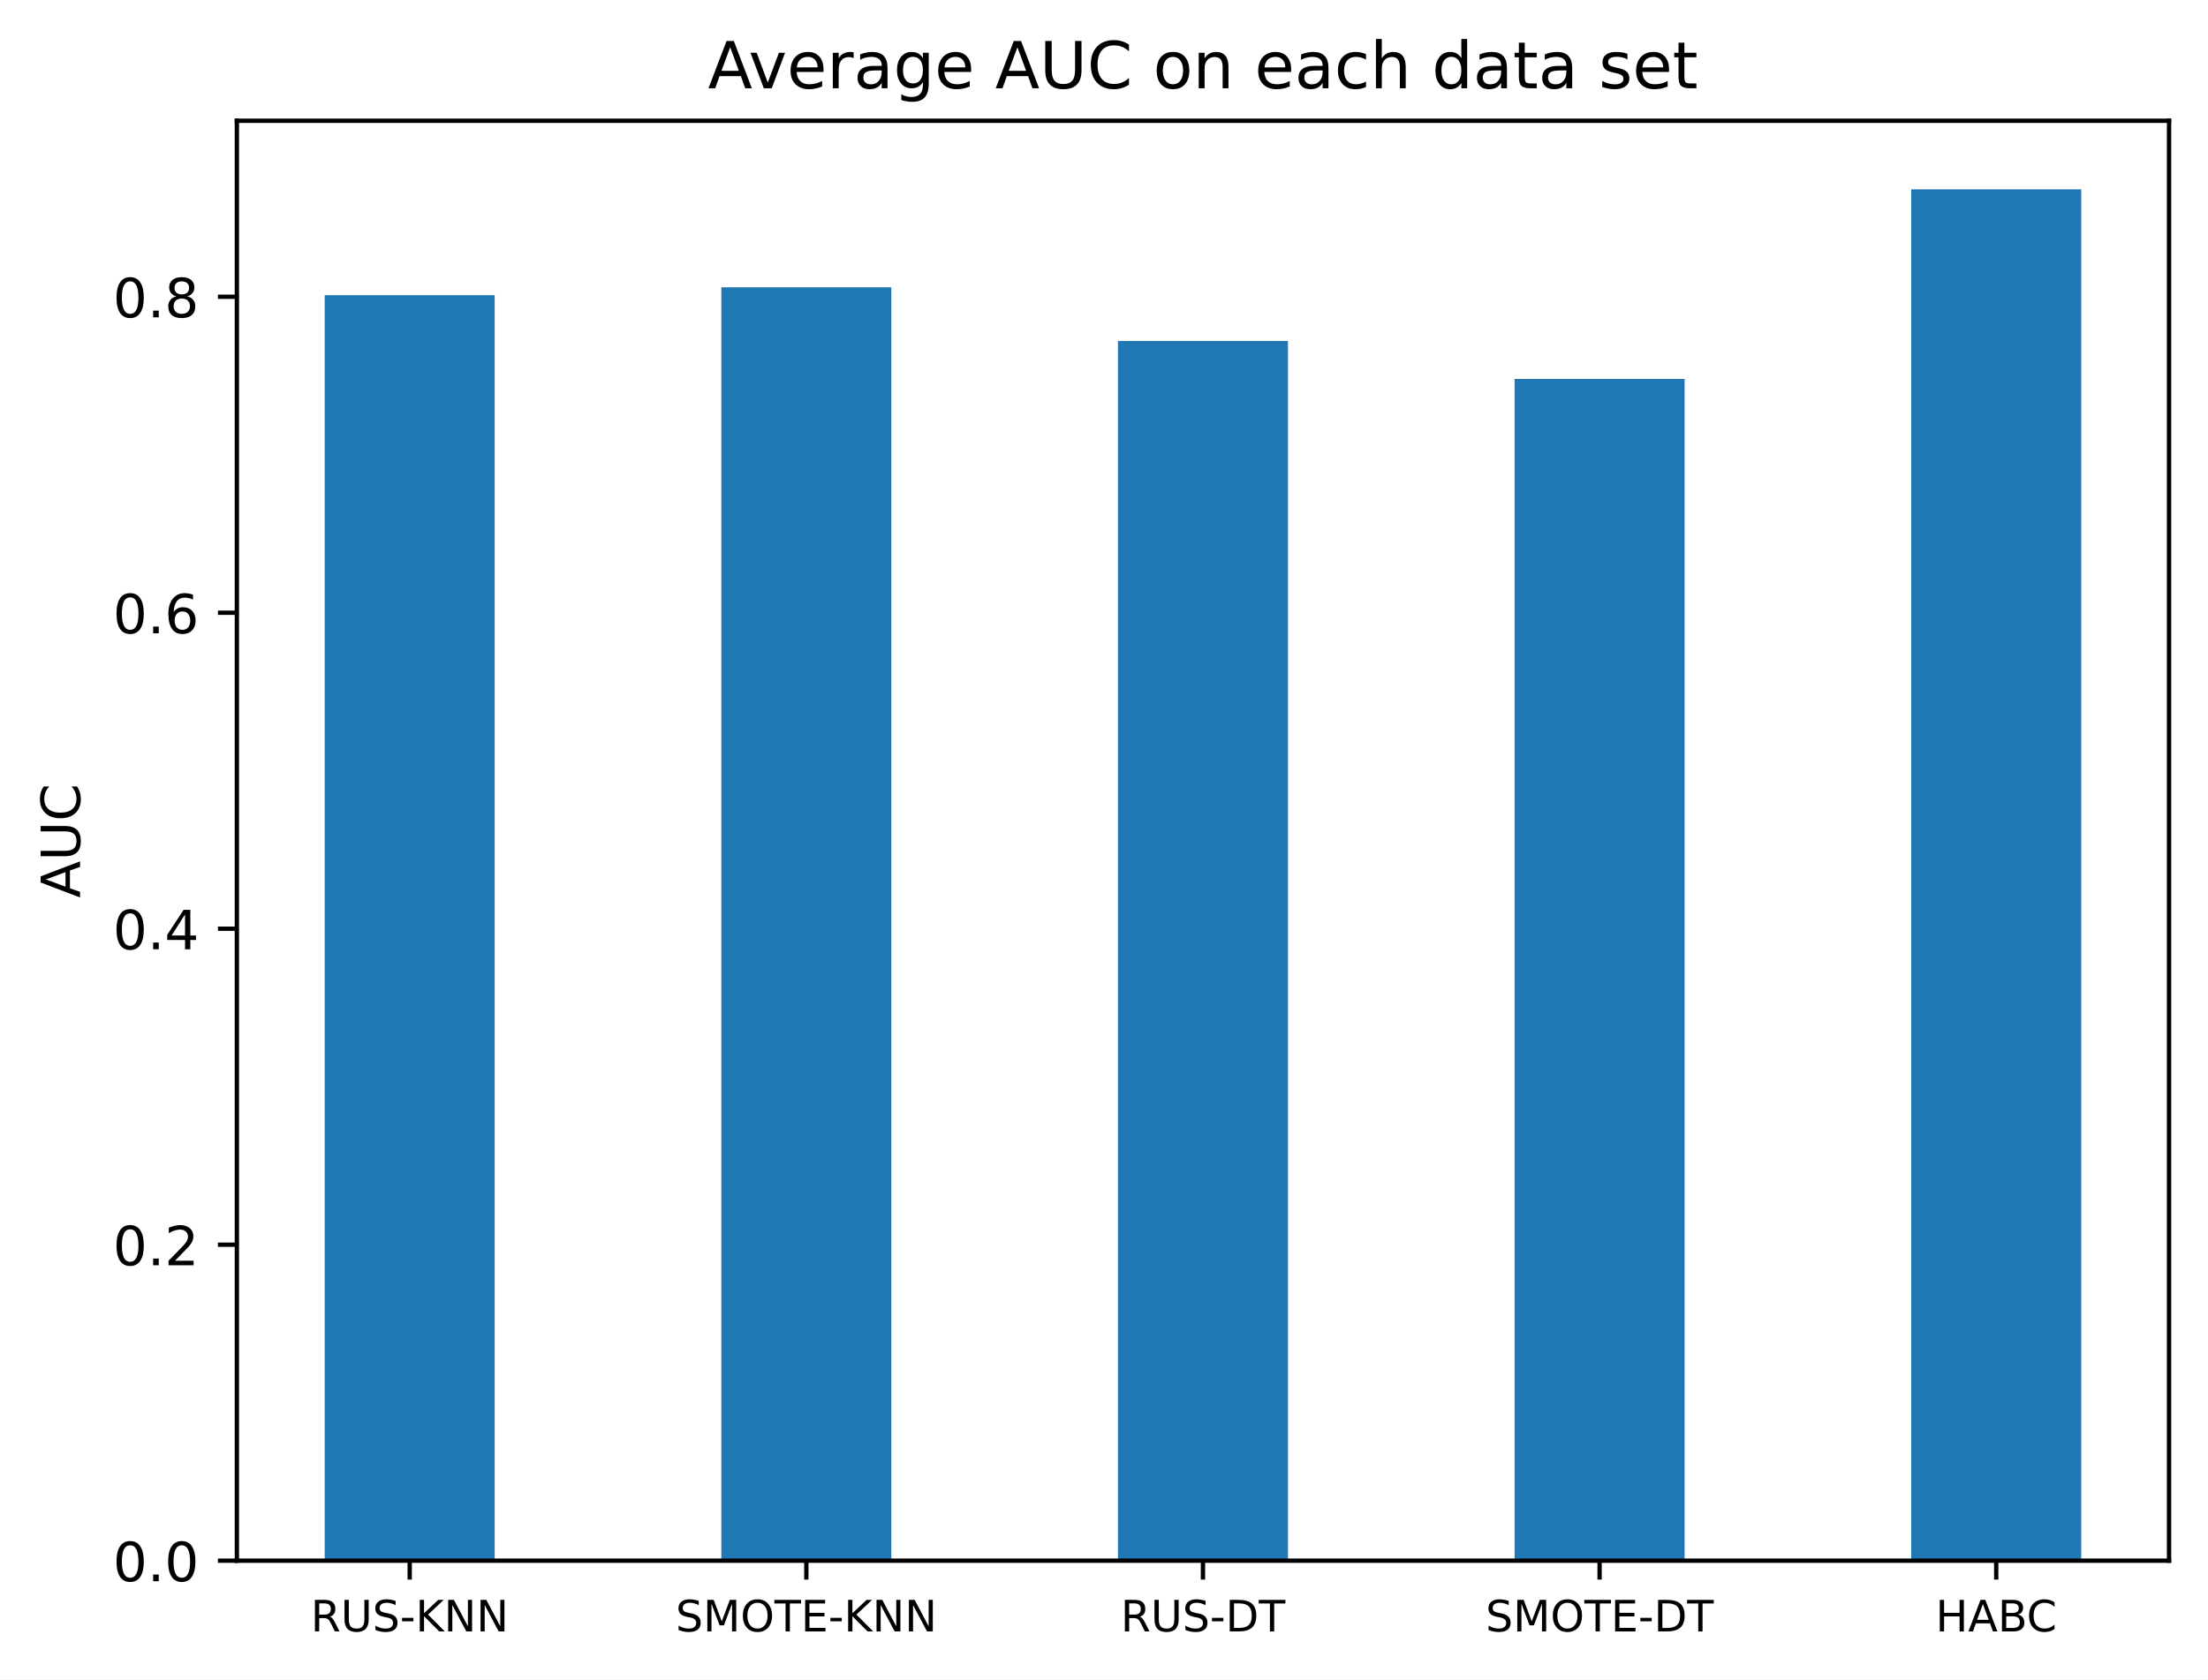
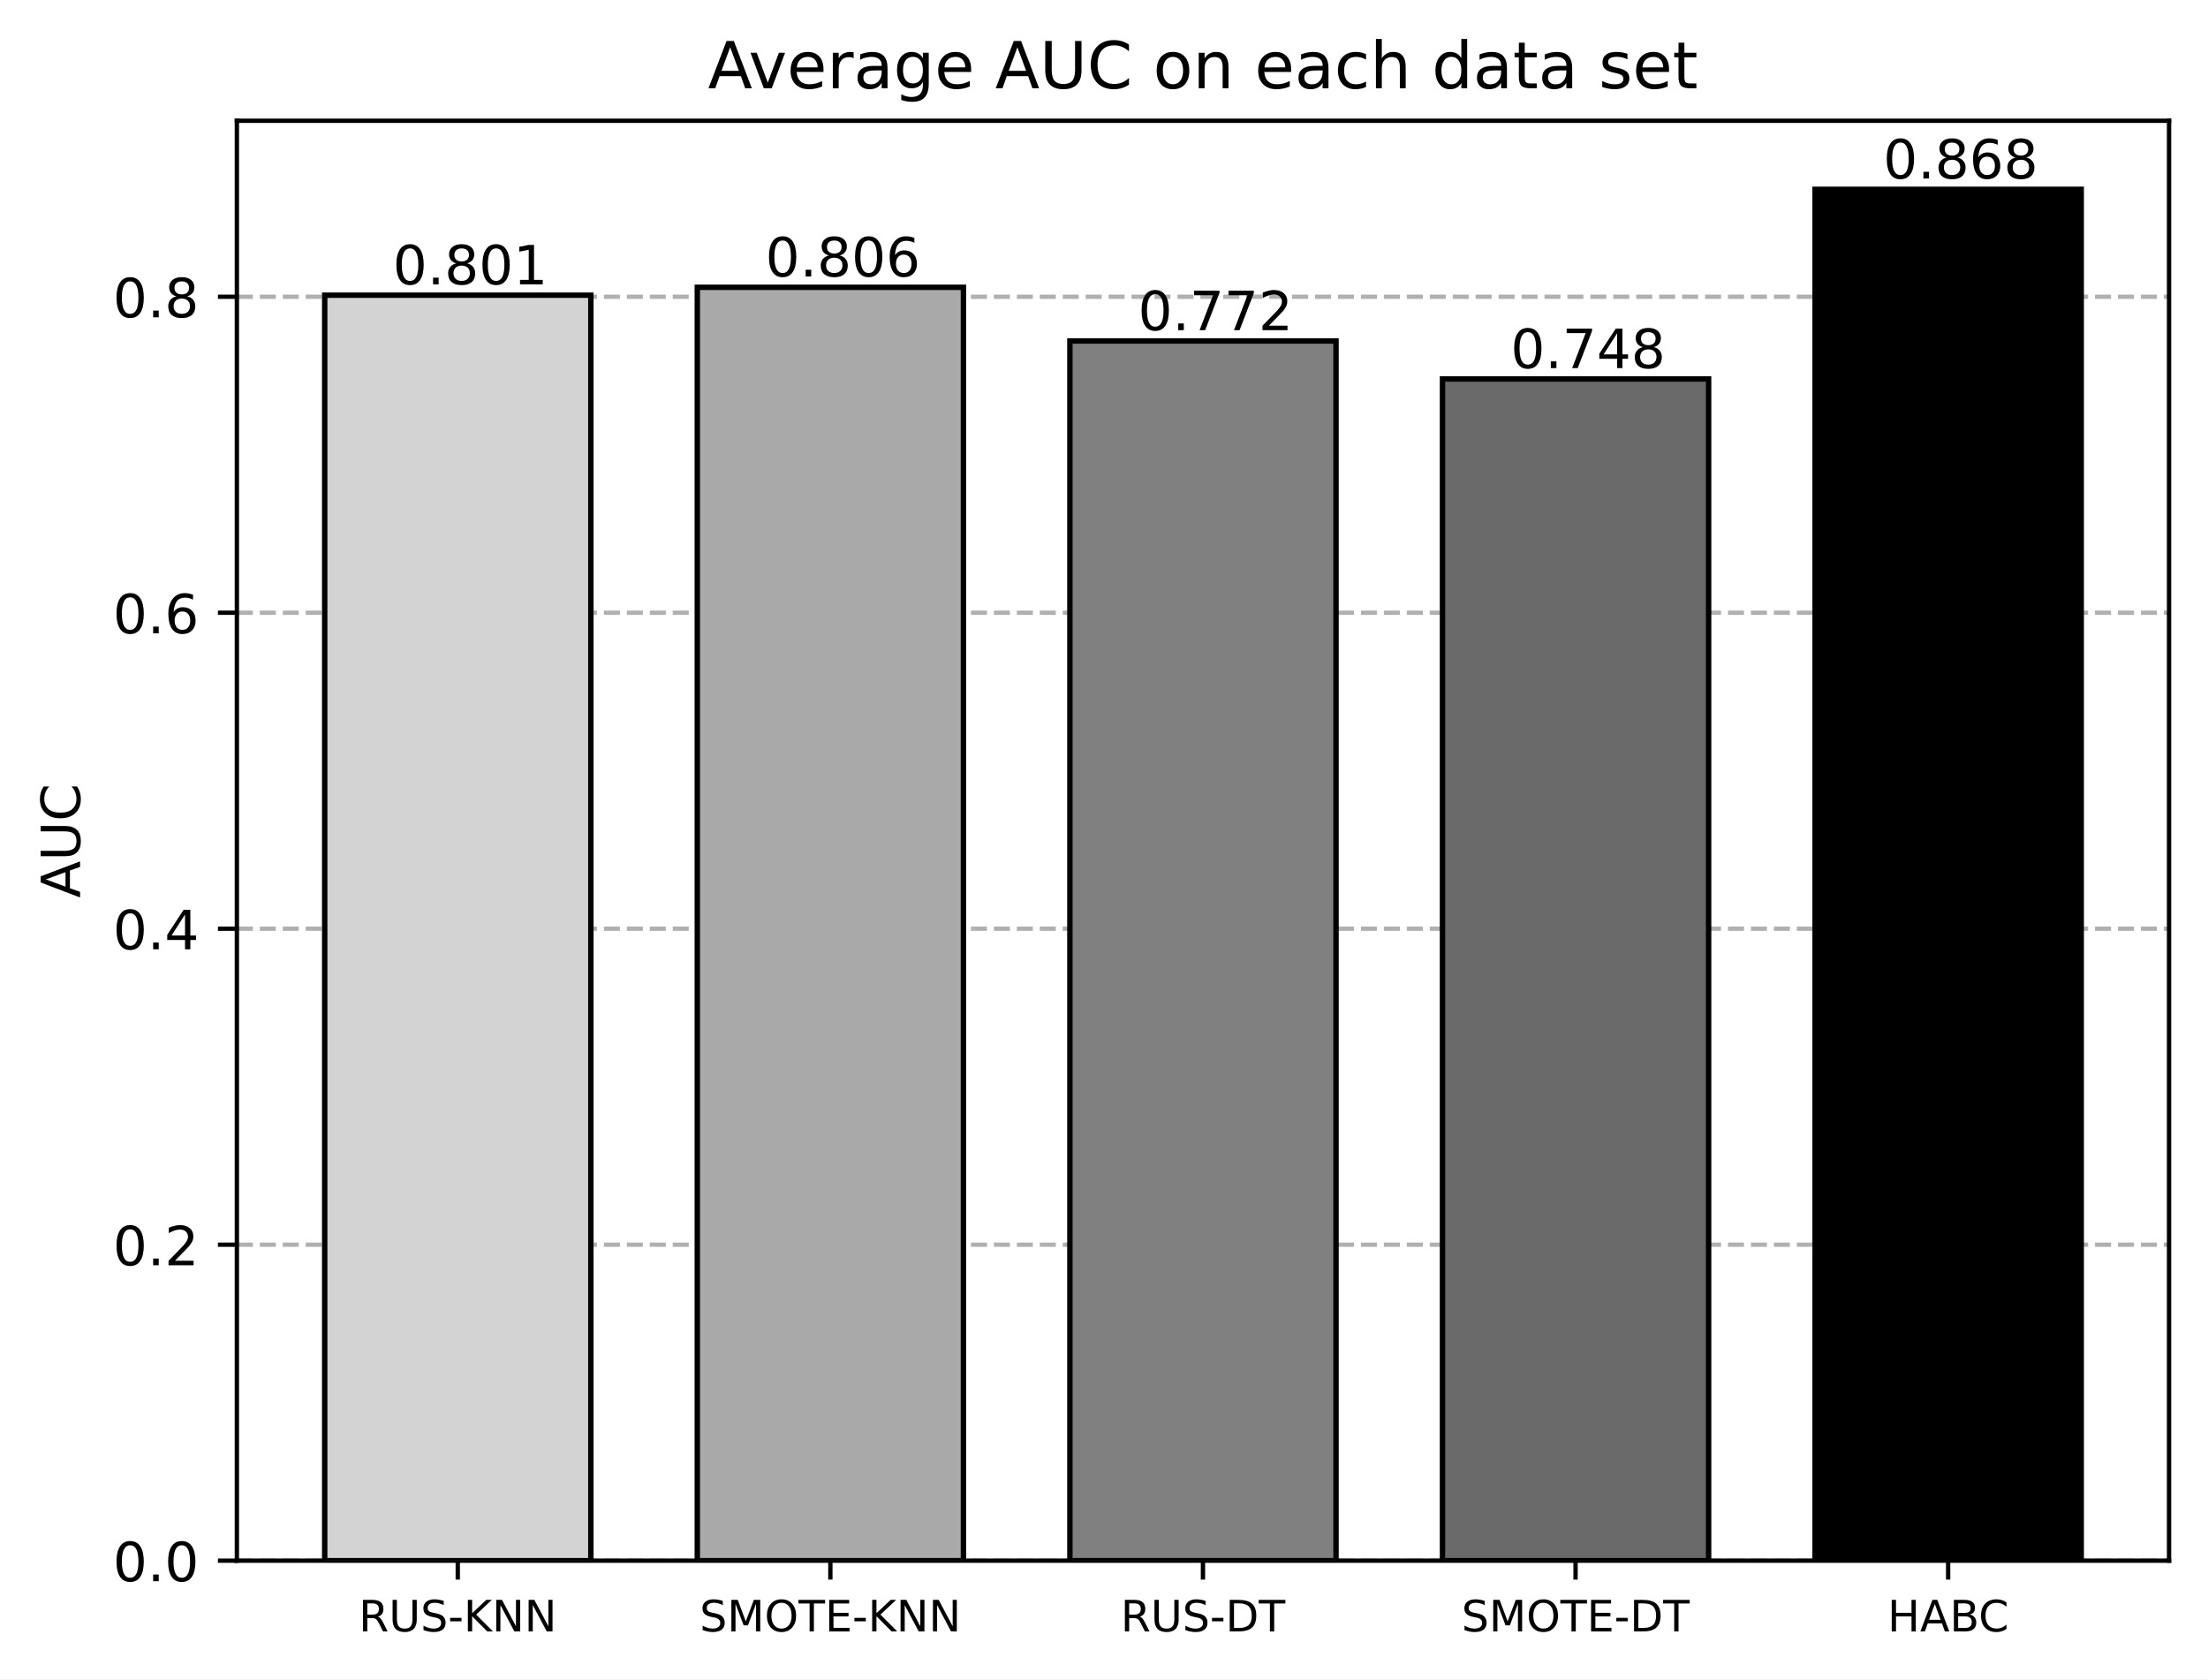
<svg xmlns="http://www.w3.org/2000/svg" xmlns:xlink="http://www.w3.org/1999/xlink" height="310.373pt" version="1.1" viewBox="0 0 408.101 310.373" width="408.101pt">
  <defs>
    <style type="text/css">*{stroke-linecap:butt;stroke-linejoin:round;}</style>
  </defs>
  <g id="figure_1">
    <g id="patch_1">
      <path d="M 0 310.373  L 408.101 310.373  L 408.101 0  L 0 0  z " style="fill:#ffffff;" />
    </g>
    <g id="axes_1">
      <g id="patch_2">
        <path d="M 43.781 288.43  L 400.901 288.43  L 400.901 22.318  L 43.781 22.318  z " style="fill:#ffffff;" />
      </g>
-       <g id="patch_3">
-         <path clip-path="url(#p7cbec48e31)" d="M 60.014 288.43  L 91.432 288.43  L 91.432 54.553  L 60.014 54.553  z " style="fill:#1f77b4;" />
-       </g>
-       <g id="patch_4">
-         <path clip-path="url(#p7cbec48e31)" d="M 133.323 288.43  L 164.741 288.43  L 164.741 53.093  L 133.323 53.093  z " style="fill:#1f77b4;" />
-       </g>
-       <g id="patch_5">
-         <path clip-path="url(#p7cbec48e31)" d="M 206.632 288.43  L 238.05 288.43  L 238.05 63.02  L 206.632 63.02  z " style="fill:#1f77b4;" />
-       </g>
-       <g id="patch_6">
-         <path clip-path="url(#p7cbec48e31)" d="M 279.941 288.43  L 311.359 288.43  L 311.359 70.028  L 279.941 70.028  z " style="fill:#1f77b4;" />
-       </g>
-       <g id="patch_7">
-         <path clip-path="url(#p7cbec48e31)" d="M 353.25 288.43  L 384.669 288.43  L 384.669 34.99  L 353.25 34.99  z " style="fill:#1f77b4;" />
-       </g>
      <g id="matplotlib.axis_1">
        <g id="xtick_1">
          <g id="line2d_1">
            <defs>
-               <path d="M 0 0  L 0 3.5  " id="m906d347318" style="stroke:#000000;stroke-width:0.8;" />
+               <path d="M 0 0  L 0 3.5  " id="m3f1ef03c89" style="stroke:#000000;stroke-width:0.8;" />
            </defs>
            <g>
-               <use style="stroke:#000000;stroke-width:0.8;" x="75.723" xlink:href="#m906d347318" y="288.43" />
+               <use style="stroke:#000000;stroke-width:0.8;" x="84.609" xlink:href="#m3f1ef03c89" y="288.43" />
            </g>
          </g>
          <g id="text_1">
-             <g transform="translate(57.42557 301.5089)scale(0.08 -0.08)">
+             <g transform="translate(66.31152 301.5089)scale(0.08 -0.08)">
              <defs>
                <path d="M 44.391 34.188  Q 47.562 33.109 50.562 29.594  Q 53.562 26.078 56.594 19.922  L 66.609 0  L 56 0  L 46.688 18.703  Q 43.062 26.031 39.672 28.422  Q 36.281 30.812 30.422 30.812  L 19.672 30.812  L 19.672 0  L 9.812 0  L 9.812 72.906  L 32.078 72.906  Q 44.578 72.906 50.734 67.672  Q 56.891 62.453 56.891 51.906  Q 56.891 45.016 53.688 40.469  Q 50.484 35.938 44.391 34.188  z M 19.672 64.797  L 19.672 38.922  L 32.078 38.922  Q 39.203 38.922 42.844 42.219  Q 46.484 45.516 46.484 51.906  Q 46.484 58.297 42.844 61.547  Q 39.203 64.797 32.078 64.797  z " id="DejaVuSans-82" />
                <path d="M 8.688 72.906  L 18.609 72.906  L 18.609 28.609  Q 18.609 16.891 22.844 11.734  Q 27.094 6.594 36.625 6.594  Q 46.094 6.594 50.344 11.734  Q 54.594 16.891 54.594 28.609  L 54.594 72.906  L 64.5 72.906  L 64.5 27.391  Q 64.5 13.141 57.438 5.859  Q 50.391 -1.422 36.625 -1.422  Q 22.797 -1.422 15.734 5.859  Q 8.688 13.141 8.688 27.391  z " id="DejaVuSans-85" />
                <path d="M 53.516 70.516  L 53.516 60.891  Q 47.906 63.578 42.922 64.891  Q 37.938 66.219 33.297 66.219  Q 25.25 66.219 20.875 63.094  Q 16.5 59.969 16.5 54.203  Q 16.5 49.359 19.406 46.891  Q 22.312 44.438 30.422 42.922  L 36.375 41.703  Q 47.406 39.594 52.656 34.297  Q 57.906 29 57.906 20.125  Q 57.906 9.516 50.797 4.047  Q 43.703 -1.422 29.984 -1.422  Q 24.812 -1.422 18.969 -0.25  Q 13.141 0.922 6.891 3.219  L 6.891 13.375  Q 12.891 10.016 18.656 8.297  Q 24.422 6.594 29.984 6.594  Q 38.422 6.594 43.016 9.906  Q 47.609 13.234 47.609 19.391  Q 47.609 24.75 44.312 27.781  Q 41.016 30.812 33.5 32.328  L 27.484 33.5  Q 16.453 35.688 11.516 40.375  Q 6.594 45.062 6.594 53.422  Q 6.594 63.094 13.406 68.656  Q 20.219 74.219 32.172 74.219  Q 37.312 74.219 42.625 73.281  Q 47.953 72.359 53.516 70.516  z " id="DejaVuSans-83" />
                <path d="M 4.891 31.391  L 31.203 31.391  L 31.203 23.391  L 4.891 23.391  z " id="DejaVuSans-45" />
                <path d="M 9.812 72.906  L 19.672 72.906  L 19.672 42.094  L 52.391 72.906  L 65.094 72.906  L 28.906 38.922  L 67.672 0  L 54.688 0  L 19.672 35.109  L 19.672 0  L 9.812 0  z " id="DejaVuSans-75" />
                <path d="M 9.812 72.906  L 23.094 72.906  L 55.422 11.922  L 55.422 72.906  L 64.984 72.906  L 64.984 0  L 51.703 0  L 19.391 60.984  L 19.391 0  L 9.812 0  z " id="DejaVuSans-78" />
              </defs>
              <use xlink:href="#DejaVuSans-82" />
              <use x="69.482" xlink:href="#DejaVuSans-85" />
              <use x="142.676" xlink:href="#DejaVuSans-83" />
              <use x="206.152" xlink:href="#DejaVuSans-45" />
              <use x="242.236" xlink:href="#DejaVuSans-75" />
              <use x="307.812" xlink:href="#DejaVuSans-78" />
              <use x="382.617" xlink:href="#DejaVuSans-78" />
            </g>
          </g>
        </g>
        <g id="xtick_2">
          <g id="line2d_2">
            <g>
-               <use style="stroke:#000000;stroke-width:0.8;" x="149.032" xlink:href="#m906d347318" y="288.43" />
+               <use style="stroke:#000000;stroke-width:0.8;" x="153.475" xlink:href="#m3f1ef03c89" y="288.43" />
            </g>
          </g>
          <g id="text_2">
-             <g transform="translate(124.8709 301.5089)scale(0.08 -0.08)">
+             <g transform="translate(129.3139 301.5089)scale(0.08 -0.08)">
              <defs>
                <path d="M 9.812 72.906  L 24.516 72.906  L 43.109 23.297  L 61.812 72.906  L 76.516 72.906  L 76.516 0  L 66.891 0  L 66.891 64.016  L 48.094 14.016  L 38.188 14.016  L 19.391 64.016  L 19.391 0  L 9.812 0  z " id="DejaVuSans-77" />
                <path d="M 39.406 66.219  Q 28.656 66.219 22.328 58.203  Q 16.016 50.203 16.016 36.375  Q 16.016 22.609 22.328 14.594  Q 28.656 6.594 39.406 6.594  Q 50.141 6.594 56.422 14.594  Q 62.703 22.609 62.703 36.375  Q 62.703 50.203 56.422 58.203  Q 50.141 66.219 39.406 66.219  z M 39.406 74.219  Q 54.734 74.219 63.906 63.938  Q 73.094 53.656 73.094 36.375  Q 73.094 19.141 63.906 8.859  Q 54.734 -1.422 39.406 -1.422  Q 24.031 -1.422 14.812 8.828  Q 5.609 19.094 5.609 36.375  Q 5.609 53.656 14.812 63.938  Q 24.031 74.219 39.406 74.219  z " id="DejaVuSans-79" />
                <path d="M -0.297 72.906  L 61.375 72.906  L 61.375 64.594  L 35.5 64.594  L 35.5 0  L 25.594 0  L 25.594 64.594  L -0.297 64.594  z " id="DejaVuSans-84" />
                <path d="M 9.812 72.906  L 55.906 72.906  L 55.906 64.594  L 19.672 64.594  L 19.672 43.016  L 54.391 43.016  L 54.391 34.719  L 19.672 34.719  L 19.672 8.297  L 56.781 8.297  L 56.781 0  L 9.812 0  z " id="DejaVuSans-69" />
              </defs>
              <use xlink:href="#DejaVuSans-83" />
              <use x="63.477" xlink:href="#DejaVuSans-77" />
              <use x="149.756" xlink:href="#DejaVuSans-79" />
              <use x="228.467" xlink:href="#DejaVuSans-84" />
              <use x="289.551" xlink:href="#DejaVuSans-69" />
              <use x="352.734" xlink:href="#DejaVuSans-45" />
              <use x="388.818" xlink:href="#DejaVuSans-75" />
              <use x="454.395" xlink:href="#DejaVuSans-78" />
              <use x="529.199" xlink:href="#DejaVuSans-78" />
            </g>
          </g>
        </g>
        <g id="xtick_3">
          <g id="line2d_3">
            <g>
-               <use style="stroke:#000000;stroke-width:0.8;" x="222.341" xlink:href="#m906d347318" y="288.43" />
+               <use style="stroke:#000000;stroke-width:0.8;" x="222.341" xlink:href="#m3f1ef03c89" y="288.43" />
            </g>
          </g>
          <g id="text_3">
            <g transform="translate(207.1287 301.5089)scale(0.08 -0.08)">
              <defs>
                <path d="M 19.672 64.797  L 19.672 8.109  L 31.594 8.109  Q 46.688 8.109 53.688 14.938  Q 60.688 21.781 60.688 36.531  Q 60.688 51.172 53.688 57.984  Q 46.688 64.797 31.594 64.797  z M 9.812 72.906  L 30.078 72.906  Q 51.266 72.906 61.172 64.094  Q 71.094 55.281 71.094 36.531  Q 71.094 17.672 61.125 8.828  Q 51.172 0 30.078 0  L 9.812 0  z " id="DejaVuSans-68" />
              </defs>
              <use xlink:href="#DejaVuSans-82" />
              <use x="69.482" xlink:href="#DejaVuSans-85" />
              <use x="142.676" xlink:href="#DejaVuSans-83" />
              <use x="206.152" xlink:href="#DejaVuSans-45" />
              <use x="242.236" xlink:href="#DejaVuSans-68" />
              <use x="319.238" xlink:href="#DejaVuSans-84" />
            </g>
          </g>
        </g>
        <g id="xtick_4">
          <g id="line2d_4">
            <g>
-               <use style="stroke:#000000;stroke-width:0.8;" x="295.65" xlink:href="#m906d347318" y="288.43" />
+               <use style="stroke:#000000;stroke-width:0.8;" x="291.207" xlink:href="#m3f1ef03c89" y="288.43" />
            </g>
          </g>
          <g id="text_4">
-             <g transform="translate(274.5741 301.5089)scale(0.08 -0.08)">
+             <g transform="translate(270.1311 301.5089)scale(0.08 -0.08)">
              <use xlink:href="#DejaVuSans-83" />
              <use x="63.477" xlink:href="#DejaVuSans-77" />
              <use x="149.756" xlink:href="#DejaVuSans-79" />
              <use x="228.467" xlink:href="#DejaVuSans-84" />
              <use x="289.551" xlink:href="#DejaVuSans-69" />
              <use x="352.734" xlink:href="#DejaVuSans-45" />
              <use x="388.818" xlink:href="#DejaVuSans-68" />
              <use x="465.82" xlink:href="#DejaVuSans-84" />
            </g>
          </g>
        </g>
        <g id="xtick_5">
          <g id="line2d_5">
            <g>
-               <use style="stroke:#000000;stroke-width:0.8;" x="368.959" xlink:href="#m906d347318" y="288.43" />
+               <use style="stroke:#000000;stroke-width:0.8;" x="360.073" xlink:href="#m3f1ef03c89" y="288.43" />
            </g>
          </g>
          <g id="text_5">
-             <g transform="translate(357.7476 301.5089)scale(0.08 -0.08)">
+             <g transform="translate(348.8616 301.5089)scale(0.08 -0.08)">
              <defs>
                <path d="M 9.812 72.906  L 19.672 72.906  L 19.672 43.016  L 55.516 43.016  L 55.516 72.906  L 65.375 72.906  L 65.375 0  L 55.516 0  L 55.516 34.719  L 19.672 34.719  L 19.672 0  L 9.812 0  z " id="DejaVuSans-72" />
                <path d="M 34.188 63.188  L 20.797 26.906  L 47.609 26.906  z M 28.609 72.906  L 39.797 72.906  L 67.578 0  L 57.328 0  L 50.688 18.703  L 17.828 18.703  L 11.188 0  L 0.781 0  z " id="DejaVuSans-65" />
                <path d="M 19.672 34.812  L 19.672 8.109  L 35.5 8.109  Q 43.453 8.109 47.281 11.406  Q 51.125 14.703 51.125 21.484  Q 51.125 28.328 47.281 31.562  Q 43.453 34.812 35.5 34.812  z M 19.672 64.797  L 19.672 42.828  L 34.281 42.828  Q 41.5 42.828 45.031 45.531  Q 48.578 48.25 48.578 53.812  Q 48.578 59.328 45.031 62.062  Q 41.5 64.797 34.281 64.797  z M 9.812 72.906  L 35.016 72.906  Q 46.297 72.906 52.391 68.219  Q 58.5 63.531 58.5 54.891  Q 58.5 48.188 55.375 44.234  Q 52.25 40.281 46.188 39.312  Q 53.469 37.75 57.5 32.781  Q 61.531 27.828 61.531 20.406  Q 61.531 10.641 54.891 5.312  Q 48.25 0 35.984 0  L 9.812 0  z " id="DejaVuSans-66" />
                <path d="M 64.406 67.281  L 64.406 56.891  Q 59.422 61.531 53.781 63.812  Q 48.141 66.109 41.797 66.109  Q 29.297 66.109 22.656 58.469  Q 16.016 50.828 16.016 36.375  Q 16.016 21.969 22.656 14.328  Q 29.297 6.688 41.797 6.688  Q 48.141 6.688 53.781 8.984  Q 59.422 11.281 64.406 15.922  L 64.406 5.609  Q 59.234 2.094 53.438 0.328  Q 47.656 -1.422 41.219 -1.422  Q 24.656 -1.422 15.125 8.703  Q 5.609 18.844 5.609 36.375  Q 5.609 53.953 15.125 64.078  Q 24.656 74.219 41.219 74.219  Q 47.75 74.219 53.531 72.484  Q 59.328 70.75 64.406 67.281  z " id="DejaVuSans-67" />
              </defs>
              <use xlink:href="#DejaVuSans-72" />
              <use x="75.195" xlink:href="#DejaVuSans-65" />
              <use x="143.604" xlink:href="#DejaVuSans-66" />
              <use x="210.457" xlink:href="#DejaVuSans-67" />
            </g>
          </g>
        </g>
      </g>
      <g id="matplotlib.axis_2">
        <g id="ytick_1">
          <g id="line2d_6">
+             <path clip-path="url(#pbf359a7c7e)" d="M 43.781 288.43  L 400.901 288.43  " style="fill:none;stroke:#b0b0b0;stroke-dasharray:2.96,1.28;stroke-dashoffset:0;stroke-width:0.8;" />
+           </g>
+           <g id="line2d_7">
            <defs>
-               <path d="M 0 0  L -3.5 0  " id="m2eac71ff21" style="stroke:#000000;stroke-width:0.8;" />
+               <path d="M 0 0  L -3.5 0  " id="m19f8bbeed2" style="stroke:#000000;stroke-width:0.8;" />
            </defs>
            <g>
-               <use style="stroke:#000000;stroke-width:0.8;" x="43.781" xlink:href="#m2eac71ff21" y="288.43" />
+               <use style="stroke:#000000;stroke-width:0.8;" x="43.781" xlink:href="#m19f8bbeed2" y="288.43" />
            </g>
          </g>
          <g id="text_6">
            <g transform="translate(20.87813 292.2293)scale(0.1 -0.1)">
              <defs>
                <path d="M 31.781 66.406  Q 24.172 66.406 20.328 58.906  Q 16.5 51.422 16.5 36.375  Q 16.5 21.391 20.328 13.891  Q 24.172 6.391 31.781 6.391  Q 39.453 6.391 43.281 13.891  Q 47.125 21.391 47.125 36.375  Q 47.125 51.422 43.281 58.906  Q 39.453 66.406 31.781 66.406  z M 31.781 74.219  Q 44.047 74.219 50.516 64.516  Q 56.984 54.828 56.984 36.375  Q 56.984 17.969 50.516 8.266  Q 44.047 -1.422 31.781 -1.422  Q 19.531 -1.422 13.062 8.266  Q 6.594 17.969 6.594 36.375  Q 6.594 54.828 13.062 64.516  Q 19.531 74.219 31.781 74.219  z " id="DejaVuSans-48" />
                <path d="M 10.688 12.406  L 21 12.406  L 21 0  L 10.688 0  z " id="DejaVuSans-46" />
              </defs>
              <use xlink:href="#DejaVuSans-48" />
              <use x="63.623" xlink:href="#DejaVuSans-46" />
              <use x="95.41" xlink:href="#DejaVuSans-48" />
            </g>
          </g>
        </g>
        <g id="ytick_2">
-           <g id="line2d_7">
-             <g>
-               <use style="stroke:#000000;stroke-width:0.8;" x="43.781" xlink:href="#m2eac71ff21" y="230.034" />
+           <g id="line2d_8">
+             <path clip-path="url(#pbf359a7c7e)" d="M 43.781 230.034  L 400.901 230.034  " style="fill:none;stroke:#b0b0b0;stroke-dasharray:2.96,1.28;stroke-dashoffset:0;stroke-width:0.8;" />
+           </g>
+           <g id="line2d_9">
+             <g>
+               <use style="stroke:#000000;stroke-width:0.8;" x="43.781" xlink:href="#m19f8bbeed2" y="230.034" />
            </g>
          </g>
          <g id="text_7">
            <g transform="translate(20.87813 233.833)scale(0.1 -0.1)">
              <defs>
                <path d="M 19.188 8.297  L 53.609 8.297  L 53.609 0  L 7.328 0  L 7.328 8.297  Q 12.938 14.109 22.625 23.891  Q 32.328 33.688 34.812 36.531  Q 39.547 41.844 41.422 45.531  Q 43.312 49.219 43.312 52.781  Q 43.312 58.594 39.234 62.25  Q 35.156 65.922 28.609 65.922  Q 23.969 65.922 18.812 64.312  Q 13.672 62.703 7.812 59.422  L 7.812 69.391  Q 13.766 71.781 18.938 73  Q 24.125 74.219 28.422 74.219  Q 39.75 74.219 46.484 68.547  Q 53.219 62.891 53.219 53.422  Q 53.219 48.922 51.531 44.891  Q 49.859 40.875 45.406 35.406  Q 44.188 33.984 37.641 27.219  Q 31.109 20.453 19.188 8.297  z " id="DejaVuSans-50" />
              </defs>
              <use xlink:href="#DejaVuSans-48" />
              <use x="63.623" xlink:href="#DejaVuSans-46" />
              <use x="95.41" xlink:href="#DejaVuSans-50" />
            </g>
          </g>
        </g>
        <g id="ytick_3">
-           <g id="line2d_8">
-             <g>
-               <use style="stroke:#000000;stroke-width:0.8;" x="43.781" xlink:href="#m2eac71ff21" y="171.637" />
+           <g id="line2d_10">
+             <path clip-path="url(#pbf359a7c7e)" d="M 43.781 171.637  L 400.901 171.637  " style="fill:none;stroke:#b0b0b0;stroke-dasharray:2.96,1.28;stroke-dashoffset:0;stroke-width:0.8;" />
+           </g>
+           <g id="line2d_11">
+             <g>
+               <use style="stroke:#000000;stroke-width:0.8;" x="43.781" xlink:href="#m19f8bbeed2" y="171.637" />
            </g>
          </g>
          <g id="text_8">
            <g transform="translate(20.87813 175.4367)scale(0.1 -0.1)">
              <defs>
                <path d="M 37.797 64.312  L 12.891 25.391  L 37.797 25.391  z M 35.203 72.906  L 47.609 72.906  L 47.609 25.391  L 58.016 25.391  L 58.016 17.188  L 47.609 17.188  L 47.609 0  L 37.797 0  L 37.797 17.188  L 4.891 17.188  L 4.891 26.703  z " id="DejaVuSans-52" />
              </defs>
              <use xlink:href="#DejaVuSans-48" />
              <use x="63.623" xlink:href="#DejaVuSans-46" />
              <use x="95.41" xlink:href="#DejaVuSans-52" />
            </g>
          </g>
        </g>
        <g id="ytick_4">
-           <g id="line2d_9">
-             <g>
-               <use style="stroke:#000000;stroke-width:0.8;" x="43.781" xlink:href="#m2eac71ff21" y="113.241" />
+           <g id="line2d_12">
+             <path clip-path="url(#pbf359a7c7e)" d="M 43.781 113.241  L 400.901 113.241  " style="fill:none;stroke:#b0b0b0;stroke-dasharray:2.96,1.28;stroke-dashoffset:0;stroke-width:0.8;" />
+           </g>
+           <g id="line2d_13">
+             <g>
+               <use style="stroke:#000000;stroke-width:0.8;" x="43.781" xlink:href="#m19f8bbeed2" y="113.241" />
            </g>
          </g>
          <g id="text_9">
            <g transform="translate(20.87813 117.0404)scale(0.1 -0.1)">
              <defs>
                <path d="M 33.016 40.375  Q 26.375 40.375 22.484 35.828  Q 18.609 31.297 18.609 23.391  Q 18.609 15.531 22.484 10.953  Q 26.375 6.391 33.016 6.391  Q 39.656 6.391 43.531 10.953  Q 47.406 15.531 47.406 23.391  Q 47.406 31.297 43.531 35.828  Q 39.656 40.375 33.016 40.375  z M 52.594 71.297  L 52.594 62.312  Q 48.875 64.062 45.094 64.984  Q 41.312 65.922 37.594 65.922  Q 27.828 65.922 22.672 59.328  Q 17.531 52.734 16.797 39.406  Q 19.672 43.656 24.016 45.922  Q 28.375 48.188 33.594 48.188  Q 44.578 48.188 50.953 41.516  Q 57.328 34.859 57.328 23.391  Q 57.328 12.156 50.688 5.359  Q 44.047 -1.422 33.016 -1.422  Q 20.359 -1.422 13.672 8.266  Q 6.984 17.969 6.984 36.375  Q 6.984 53.656 15.188 63.938  Q 23.391 74.219 37.203 74.219  Q 40.922 74.219 44.703 73.484  Q 48.484 72.75 52.594 71.297  z " id="DejaVuSans-54" />
              </defs>
              <use xlink:href="#DejaVuSans-48" />
              <use x="63.623" xlink:href="#DejaVuSans-46" />
              <use x="95.41" xlink:href="#DejaVuSans-54" />
            </g>
          </g>
        </g>
        <g id="ytick_5">
-           <g id="line2d_10">
-             <g>
-               <use style="stroke:#000000;stroke-width:0.8;" x="43.781" xlink:href="#m2eac71ff21" y="54.845" />
+           <g id="line2d_14">
+             <path clip-path="url(#pbf359a7c7e)" d="M 43.781 54.845  L 400.901 54.845  " style="fill:none;stroke:#b0b0b0;stroke-dasharray:2.96,1.28;stroke-dashoffset:0;stroke-width:0.8;" />
+           </g>
+           <g id="line2d_15">
+             <g>
+               <use style="stroke:#000000;stroke-width:0.8;" x="43.781" xlink:href="#m19f8bbeed2" y="54.845" />
            </g>
          </g>
          <g id="text_10">
            <g transform="translate(20.87813 58.64409)scale(0.1 -0.1)">
              <defs>
                <path d="M 31.781 34.625  Q 24.75 34.625 20.719 30.859  Q 16.703 27.094 16.703 20.516  Q 16.703 13.922 20.719 10.156  Q 24.75 6.391 31.781 6.391  Q 38.812 6.391 42.859 10.172  Q 46.922 13.969 46.922 20.516  Q 46.922 27.094 42.891 30.859  Q 38.875 34.625 31.781 34.625  z M 21.922 38.812  Q 15.578 40.375 12.031 44.719  Q 8.5 49.078 8.5 55.328  Q 8.5 64.062 14.719 69.141  Q 20.953 74.219 31.781 74.219  Q 42.672 74.219 48.875 69.141  Q 55.078 64.062 55.078 55.328  Q 55.078 49.078 51.531 44.719  Q 48 40.375 41.703 38.812  Q 48.828 37.156 52.797 32.312  Q 56.781 27.484 56.781 20.516  Q 56.781 9.906 50.312 4.234  Q 43.844 -1.422 31.781 -1.422  Q 19.734 -1.422 13.25 4.234  Q 6.781 9.906 6.781 20.516  Q 6.781 27.484 10.781 32.312  Q 14.797 37.156 21.922 38.812  z M 18.312 54.391  Q 18.312 48.734 21.844 45.562  Q 25.391 42.391 31.781 42.391  Q 38.141 42.391 41.719 45.562  Q 45.312 48.734 45.312 54.391  Q 45.312 60.062 41.719 63.234  Q 38.141 66.406 31.781 66.406  Q 25.391 66.406 21.844 63.234  Q 18.312 60.062 18.312 54.391  z " id="DejaVuSans-56" />
              </defs>
              <use xlink:href="#DejaVuSans-48" />
              <use x="63.623" xlink:href="#DejaVuSans-46" />
              <use x="95.41" xlink:href="#DejaVuSans-56" />
            </g>
          </g>
        </g>
        <g id="text_11">
          <g transform="translate(14.79844 165.9452)rotate(-90)scale(0.1 -0.1)">
            <use xlink:href="#DejaVuSans-65" />
            <use x="68.408" xlink:href="#DejaVuSans-85" />
            <use x="141.602" xlink:href="#DejaVuSans-67" />
          </g>
        </g>
      </g>
-       <g id="patch_8">
+       <g id="patch_3">
        <path d="M 43.781 288.43  L 43.781 22.318  " style="fill:none;stroke:#000000;stroke-linecap:square;stroke-linejoin:miter;stroke-width:0.8;" />
      </g>
-       <g id="patch_9">
+       <g id="patch_4">
        <path d="M 400.901 288.43  L 400.901 22.318  " style="fill:none;stroke:#000000;stroke-linecap:square;stroke-linejoin:miter;stroke-width:0.8;" />
      </g>
-       <g id="patch_10">
+       <g id="patch_5">
        <path d="M 43.781 288.43  L 400.901 288.43  " style="fill:none;stroke:#000000;stroke-linecap:square;stroke-linejoin:miter;stroke-width:0.8;" />
      </g>
-       <g id="patch_11">
+       <g id="patch_6">
        <path d="M 43.781 22.318  L 400.901 22.318  " style="fill:none;stroke:#000000;stroke-linecap:square;stroke-linejoin:miter;stroke-width:0.8;" />
      </g>
      <g id="text_12">
+         <g transform="translate(72.60902 52.55289)scale(0.1 -0.1)">
+           <defs>
+             <path d="M 12.406 8.297  L 28.516 8.297  L 28.516 63.922  L 10.984 60.406  L 10.984 69.391  L 28.422 72.906  L 38.281 72.906  L 38.281 8.297  L 54.391 8.297  L 54.391 0  L 12.406 0  z " id="DejaVuSans-49" />
+           </defs>
+           <use xlink:href="#DejaVuSans-48" />
+           <use x="63.623" xlink:href="#DejaVuSans-46" />
+           <use x="95.41" xlink:href="#DejaVuSans-56" />
+           <use x="159.033" xlink:href="#DejaVuSans-48" />
+           <use x="222.656" xlink:href="#DejaVuSans-49" />
+         </g>
+       </g>
+       <g id="text_13">
+         <g transform="translate(141.4751 51.09298)scale(0.1 -0.1)">
+           <use xlink:href="#DejaVuSans-48" />
+           <use x="63.623" xlink:href="#DejaVuSans-46" />
+           <use x="95.41" xlink:href="#DejaVuSans-56" />
+           <use x="159.033" xlink:href="#DejaVuSans-48" />
+           <use x="222.656" xlink:href="#DejaVuSans-54" />
+         </g>
+       </g>
+       <g id="text_14">
+         <g transform="translate(210.3413 61.02036)scale(0.1 -0.1)">
+           <defs>
+             <path d="M 8.203 72.906  L 55.078 72.906  L 55.078 68.703  L 28.609 0  L 18.312 0  L 43.219 64.594  L 8.203 64.594  z " id="DejaVuSans-55" />
+           </defs>
+           <use xlink:href="#DejaVuSans-48" />
+           <use x="63.623" xlink:href="#DejaVuSans-46" />
+           <use x="95.41" xlink:href="#DejaVuSans-55" />
+           <use x="159.033" xlink:href="#DejaVuSans-55" />
+           <use x="222.656" xlink:href="#DejaVuSans-50" />
+         </g>
+       </g>
+       <g id="text_15">
+         <g transform="translate(279.2074 68.02791)scale(0.1 -0.1)">
+           <use xlink:href="#DejaVuSans-48" />
+           <use x="63.623" xlink:href="#DejaVuSans-46" />
+           <use x="95.41" xlink:href="#DejaVuSans-55" />
+           <use x="159.033" xlink:href="#DejaVuSans-52" />
+           <use x="222.656" xlink:href="#DejaVuSans-56" />
+         </g>
+       </g>
+       <g id="text_16">
+         <g transform="translate(348.0735 32.99012)scale(0.1 -0.1)">
+           <use xlink:href="#DejaVuSans-48" />
+           <use x="63.623" xlink:href="#DejaVuSans-46" />
+           <use x="95.41" xlink:href="#DejaVuSans-56" />
+           <use x="159.033" xlink:href="#DejaVuSans-54" />
+           <use x="222.656" xlink:href="#DejaVuSans-56" />
+         </g>
+       </g>
+       <g id="text_17">
        <g transform="translate(130.8534 16.31812)scale(0.12 -0.12)">
          <defs>
            <path d="M 2.984 54.688  L 12.5 54.688  L 29.594 8.797  L 46.688 54.688  L 56.203 54.688  L 35.688 0  L 23.484 0  z " id="DejaVuSans-118" />
            <path d="M 56.203 29.594  L 56.203 25.203  L 14.891 25.203  Q 15.484 15.922 20.484 11.062  Q 25.484 6.203 34.422 6.203  Q 39.594 6.203 44.453 7.469  Q 49.312 8.734 54.109 11.281  L 54.109 2.781  Q 49.266 0.734 44.188 -0.344  Q 39.109 -1.422 33.891 -1.422  Q 20.797 -1.422 13.156 6.188  Q 5.516 13.812 5.516 26.812  Q 5.516 40.234 12.766 48.109  Q 20.016 56 32.328 56  Q 43.359 56 49.781 48.891  Q 56.203 41.797 56.203 29.594  z M 47.219 32.234  Q 47.125 39.594 43.094 43.984  Q 39.062 48.391 32.422 48.391  Q 24.906 48.391 20.391 44.141  Q 15.875 39.891 15.188 32.172  z " id="DejaVuSans-101" />
            <path d="M 41.109 46.297  Q 39.594 47.172 37.812 47.578  Q 36.031 48 33.891 48  Q 26.266 48 22.188 43.047  Q 18.109 38.094 18.109 28.812  L 18.109 0  L 9.078 0  L 9.078 54.688  L 18.109 54.688  L 18.109 46.188  Q 20.953 51.172 25.484 53.578  Q 30.031 56 36.531 56  Q 37.453 56 38.578 55.875  Q 39.703 55.766 41.062 55.516  z " id="DejaVuSans-114" />
            <path d="M 34.281 27.484  Q 23.391 27.484 19.188 25  Q 14.984 22.516 14.984 16.5  Q 14.984 11.719 18.141 8.906  Q 21.297 6.109 26.703 6.109  Q 34.188 6.109 38.703 11.406  Q 43.219 16.703 43.219 25.484  L 43.219 27.484  z M 52.203 31.203  L 52.203 0  L 43.219 0  L 43.219 8.297  Q 40.141 3.328 35.547 0.953  Q 30.953 -1.422 24.312 -1.422  Q 15.922 -1.422 10.953 3.297  Q 6 8.016 6 15.922  Q 6 25.141 12.172 29.828  Q 18.359 34.516 30.609 34.516  L 43.219 34.516  L 43.219 35.406  Q 43.219 41.609 39.141 45  Q 35.062 48.391 27.688 48.391  Q 23 48.391 18.547 47.266  Q 14.109 46.141 10.016 43.891  L 10.016 52.203  Q 14.938 54.109 19.578 55.047  Q 24.219 56 28.609 56  Q 40.484 56 46.344 49.844  Q 52.203 43.703 52.203 31.203  z " id="DejaVuSans-97" />
            <path d="M 45.406 27.984  Q 45.406 37.75 41.375 43.109  Q 37.359 48.484 30.078 48.484  Q 22.859 48.484 18.828 43.109  Q 14.797 37.75 14.797 27.984  Q 14.797 18.266 18.828 12.891  Q 22.859 7.516 30.078 7.516  Q 37.359 7.516 41.375 12.891  Q 45.406 18.266 45.406 27.984  z M 54.391 6.781  Q 54.391 -7.172 48.188 -13.984  Q 42 -20.797 29.203 -20.797  Q 24.469 -20.797 20.266 -20.094  Q 16.062 -19.391 12.109 -17.922  L 12.109 -9.188  Q 16.062 -11.328 19.922 -12.344  Q 23.781 -13.375 27.781 -13.375  Q 36.625 -13.375 41.016 -8.766  Q 45.406 -4.156 45.406 5.172  L 45.406 9.625  Q 42.625 4.781 38.281 2.391  Q 33.938 0 27.875 0  Q 17.828 0 11.672 7.656  Q 5.516 15.328 5.516 27.984  Q 5.516 40.672 11.672 48.328  Q 17.828 56 27.875 56  Q 33.938 56 38.281 53.609  Q 42.625 51.219 45.406 46.391  L 45.406 54.688  L 54.391 54.688  z " id="DejaVuSans-103" />
            <path id="DejaVuSans-32" />
            <path d="M 30.609 48.391  Q 23.391 48.391 19.188 42.75  Q 14.984 37.109 14.984 27.297  Q 14.984 17.484 19.156 11.844  Q 23.344 6.203 30.609 6.203  Q 37.797 6.203 41.984 11.859  Q 46.188 17.531 46.188 27.297  Q 46.188 37.016 41.984 42.703  Q 37.797 48.391 30.609 48.391  z M 30.609 56  Q 42.328 56 49.016 48.375  Q 55.719 40.766 55.719 27.297  Q 55.719 13.875 49.016 6.219  Q 42.328 -1.422 30.609 -1.422  Q 18.844 -1.422 12.172 6.219  Q 5.516 13.875 5.516 27.297  Q 5.516 40.766 12.172 48.375  Q 18.844 56 30.609 56  z " id="DejaVuSans-111" />
            <path d="M 54.891 33.016  L 54.891 0  L 45.906 0  L 45.906 32.719  Q 45.906 40.484 42.875 44.328  Q 39.844 48.188 33.797 48.188  Q 26.516 48.188 22.312 43.547  Q 18.109 38.922 18.109 30.906  L 18.109 0  L 9.078 0  L 9.078 54.688  L 18.109 54.688  L 18.109 46.188  Q 21.344 51.125 25.703 53.562  Q 30.078 56 35.797 56  Q 45.219 56 50.047 50.172  Q 54.891 44.344 54.891 33.016  z " id="DejaVuSans-110" />
            <path d="M 48.781 52.594  L 48.781 44.188  Q 44.969 46.297 41.141 47.344  Q 37.312 48.391 33.406 48.391  Q 24.656 48.391 19.812 42.844  Q 14.984 37.312 14.984 27.297  Q 14.984 17.281 19.812 11.734  Q 24.656 6.203 33.406 6.203  Q 37.312 6.203 41.141 7.25  Q 44.969 8.297 48.781 10.406  L 48.781 2.094  Q 45.016 0.344 40.984 -0.531  Q 36.969 -1.422 32.422 -1.422  Q 20.062 -1.422 12.781 6.344  Q 5.516 14.109 5.516 27.297  Q 5.516 40.672 12.859 48.328  Q 20.219 56 33.016 56  Q 37.156 56 41.109 55.141  Q 45.062 54.297 48.781 52.594  z " id="DejaVuSans-99" />
            <path d="M 54.891 33.016  L 54.891 0  L 45.906 0  L 45.906 32.719  Q 45.906 40.484 42.875 44.328  Q 39.844 48.188 33.797 48.188  Q 26.516 48.188 22.312 43.547  Q 18.109 38.922 18.109 30.906  L 18.109 0  L 9.078 0  L 9.078 75.984  L 18.109 75.984  L 18.109 46.188  Q 21.344 51.125 25.703 53.562  Q 30.078 56 35.797 56  Q 45.219 56 50.047 50.172  Q 54.891 44.344 54.891 33.016  z " id="DejaVuSans-104" />
            <path d="M 45.406 46.391  L 45.406 75.984  L 54.391 75.984  L 54.391 0  L 45.406 0  L 45.406 8.203  Q 42.578 3.328 38.25 0.953  Q 33.938 -1.422 27.875 -1.422  Q 17.969 -1.422 11.734 6.484  Q 5.516 14.406 5.516 27.297  Q 5.516 40.188 11.734 48.094  Q 17.969 56 27.875 56  Q 33.938 56 38.25 53.625  Q 42.578 51.266 45.406 46.391  z M 14.797 27.297  Q 14.797 17.391 18.875 11.75  Q 22.953 6.109 30.078 6.109  Q 37.203 6.109 41.297 11.75  Q 45.406 17.391 45.406 27.297  Q 45.406 37.203 41.297 42.844  Q 37.203 48.484 30.078 48.484  Q 22.953 48.484 18.875 42.844  Q 14.797 37.203 14.797 27.297  z " id="DejaVuSans-100" />
            <path d="M 18.312 70.219  L 18.312 54.688  L 36.812 54.688  L 36.812 47.703  L 18.312 47.703  L 18.312 18.016  Q 18.312 11.328 20.141 9.422  Q 21.969 7.516 27.594 7.516  L 36.812 7.516  L 36.812 0  L 27.594 0  Q 17.188 0 13.234 3.875  Q 9.281 7.766 9.281 18.016  L 9.281 47.703  L 2.688 47.703  L 2.688 54.688  L 9.281 54.688  L 9.281 70.219  z " id="DejaVuSans-116" />
            <path d="M 44.281 53.078  L 44.281 44.578  Q 40.484 46.531 36.375 47.5  Q 32.281 48.484 27.875 48.484  Q 21.188 48.484 17.844 46.438  Q 14.5 44.391 14.5 40.281  Q 14.5 37.156 16.891 35.375  Q 19.281 33.594 26.516 31.984  L 29.594 31.297  Q 39.156 29.25 43.188 25.516  Q 47.219 21.781 47.219 15.094  Q 47.219 7.469 41.188 3.016  Q 35.156 -1.422 24.609 -1.422  Q 20.219 -1.422 15.453 -0.562  Q 10.688 0.297 5.422 2  L 5.422 11.281  Q 10.406 8.688 15.234 7.391  Q 20.062 6.109 24.812 6.109  Q 31.156 6.109 34.562 8.281  Q 37.984 10.453 37.984 14.406  Q 37.984 18.062 35.516 20.016  Q 33.062 21.969 24.703 23.781  L 21.578 24.516  Q 13.234 26.266 9.516 29.906  Q 5.812 33.547 5.812 39.891  Q 5.812 47.609 11.281 51.797  Q 16.75 56 26.812 56  Q 31.781 56 36.172 55.266  Q 40.578 54.547 44.281 53.078  z " id="DejaVuSans-115" />
          </defs>
          <use xlink:href="#DejaVuSans-65" />
          <use x="62.533" xlink:href="#DejaVuSans-118" />
          <use x="121.713" xlink:href="#DejaVuSans-101" />
          <use x="183.236" xlink:href="#DejaVuSans-114" />
          <use x="224.35" xlink:href="#DejaVuSans-97" />
          <use x="285.629" xlink:href="#DejaVuSans-103" />
          <use x="349.105" xlink:href="#DejaVuSans-101" />
          <use x="410.629" xlink:href="#DejaVuSans-32" />
          <use x="442.416" xlink:href="#DejaVuSans-65" />
          <use x="510.824" xlink:href="#DejaVuSans-85" />
          <use x="584.018" xlink:href="#DejaVuSans-67" />
          <use x="653.842" xlink:href="#DejaVuSans-32" />
          <use x="685.629" xlink:href="#DejaVuSans-111" />
          <use x="746.811" xlink:href="#DejaVuSans-110" />
          <use x="810.189" xlink:href="#DejaVuSans-32" />
          <use x="841.977" xlink:href="#DejaVuSans-101" />
          <use x="903.5" xlink:href="#DejaVuSans-97" />
          <use x="964.779" xlink:href="#DejaVuSans-99" />
          <use x="1019.76" xlink:href="#DejaVuSans-104" />
          <use x="1083.139" xlink:href="#DejaVuSans-32" />
          <use x="1114.926" xlink:href="#DejaVuSans-100" />
          <use x="1178.402" xlink:href="#DejaVuSans-97" />
          <use x="1239.682" xlink:href="#DejaVuSans-116" />
          <use x="1278.891" xlink:href="#DejaVuSans-97" />
          <use x="1340.17" xlink:href="#DejaVuSans-32" />
          <use x="1371.957" xlink:href="#DejaVuSans-115" />
          <use x="1424.057" xlink:href="#DejaVuSans-101" />
          <use x="1485.58" xlink:href="#DejaVuSans-116" />
        </g>
      </g>
+       <g id="patch_7">
+         <path clip-path="url(#pbf359a7c7e)" d="M 60.014 288.43  L 109.204 288.43  L 109.204 54.553  L 60.014 54.553  z " style="fill:#d3d3d3;stroke:#000000;stroke-linejoin:miter;" />
+       </g>
+       <g id="patch_8">
+         <path clip-path="url(#pbf359a7c7e)" d="M 128.88 288.43  L 178.07 288.43  L 178.07 53.093  L 128.88 53.093  z " style="fill:#a9a9a9;stroke:#000000;stroke-linejoin:miter;" />
+       </g>
+       <g id="patch_9">
+         <path clip-path="url(#pbf359a7c7e)" d="M 197.746 288.43  L 246.936 288.43  L 246.936 63.02  L 197.746 63.02  z " style="fill:#808080;stroke:#000000;stroke-linejoin:miter;" />
+       </g>
+       <g id="patch_10">
+         <path clip-path="url(#pbf359a7c7e)" d="M 266.612 288.43  L 315.802 288.43  L 315.802 70.028  L 266.612 70.028  z " style="fill:#696969;stroke:#000000;stroke-linejoin:miter;" />
+       </g>
+       <g id="patch_11">
+         <path clip-path="url(#pbf359a7c7e)" d="M 335.478 288.43  L 384.669 288.43  L 384.669 34.99  L 335.478 34.99  z " style="stroke:#000000;stroke-linejoin:miter;" />
+       </g>
    </g>
  </g>
  <defs>
-     <clipPath id="p7cbec48e31">
+     <clipPath id="pbf359a7c7e">
      <rect height="266.112" width="357.12" x="43.781" y="22.318" />
    </clipPath>
  </defs>
</svg>
